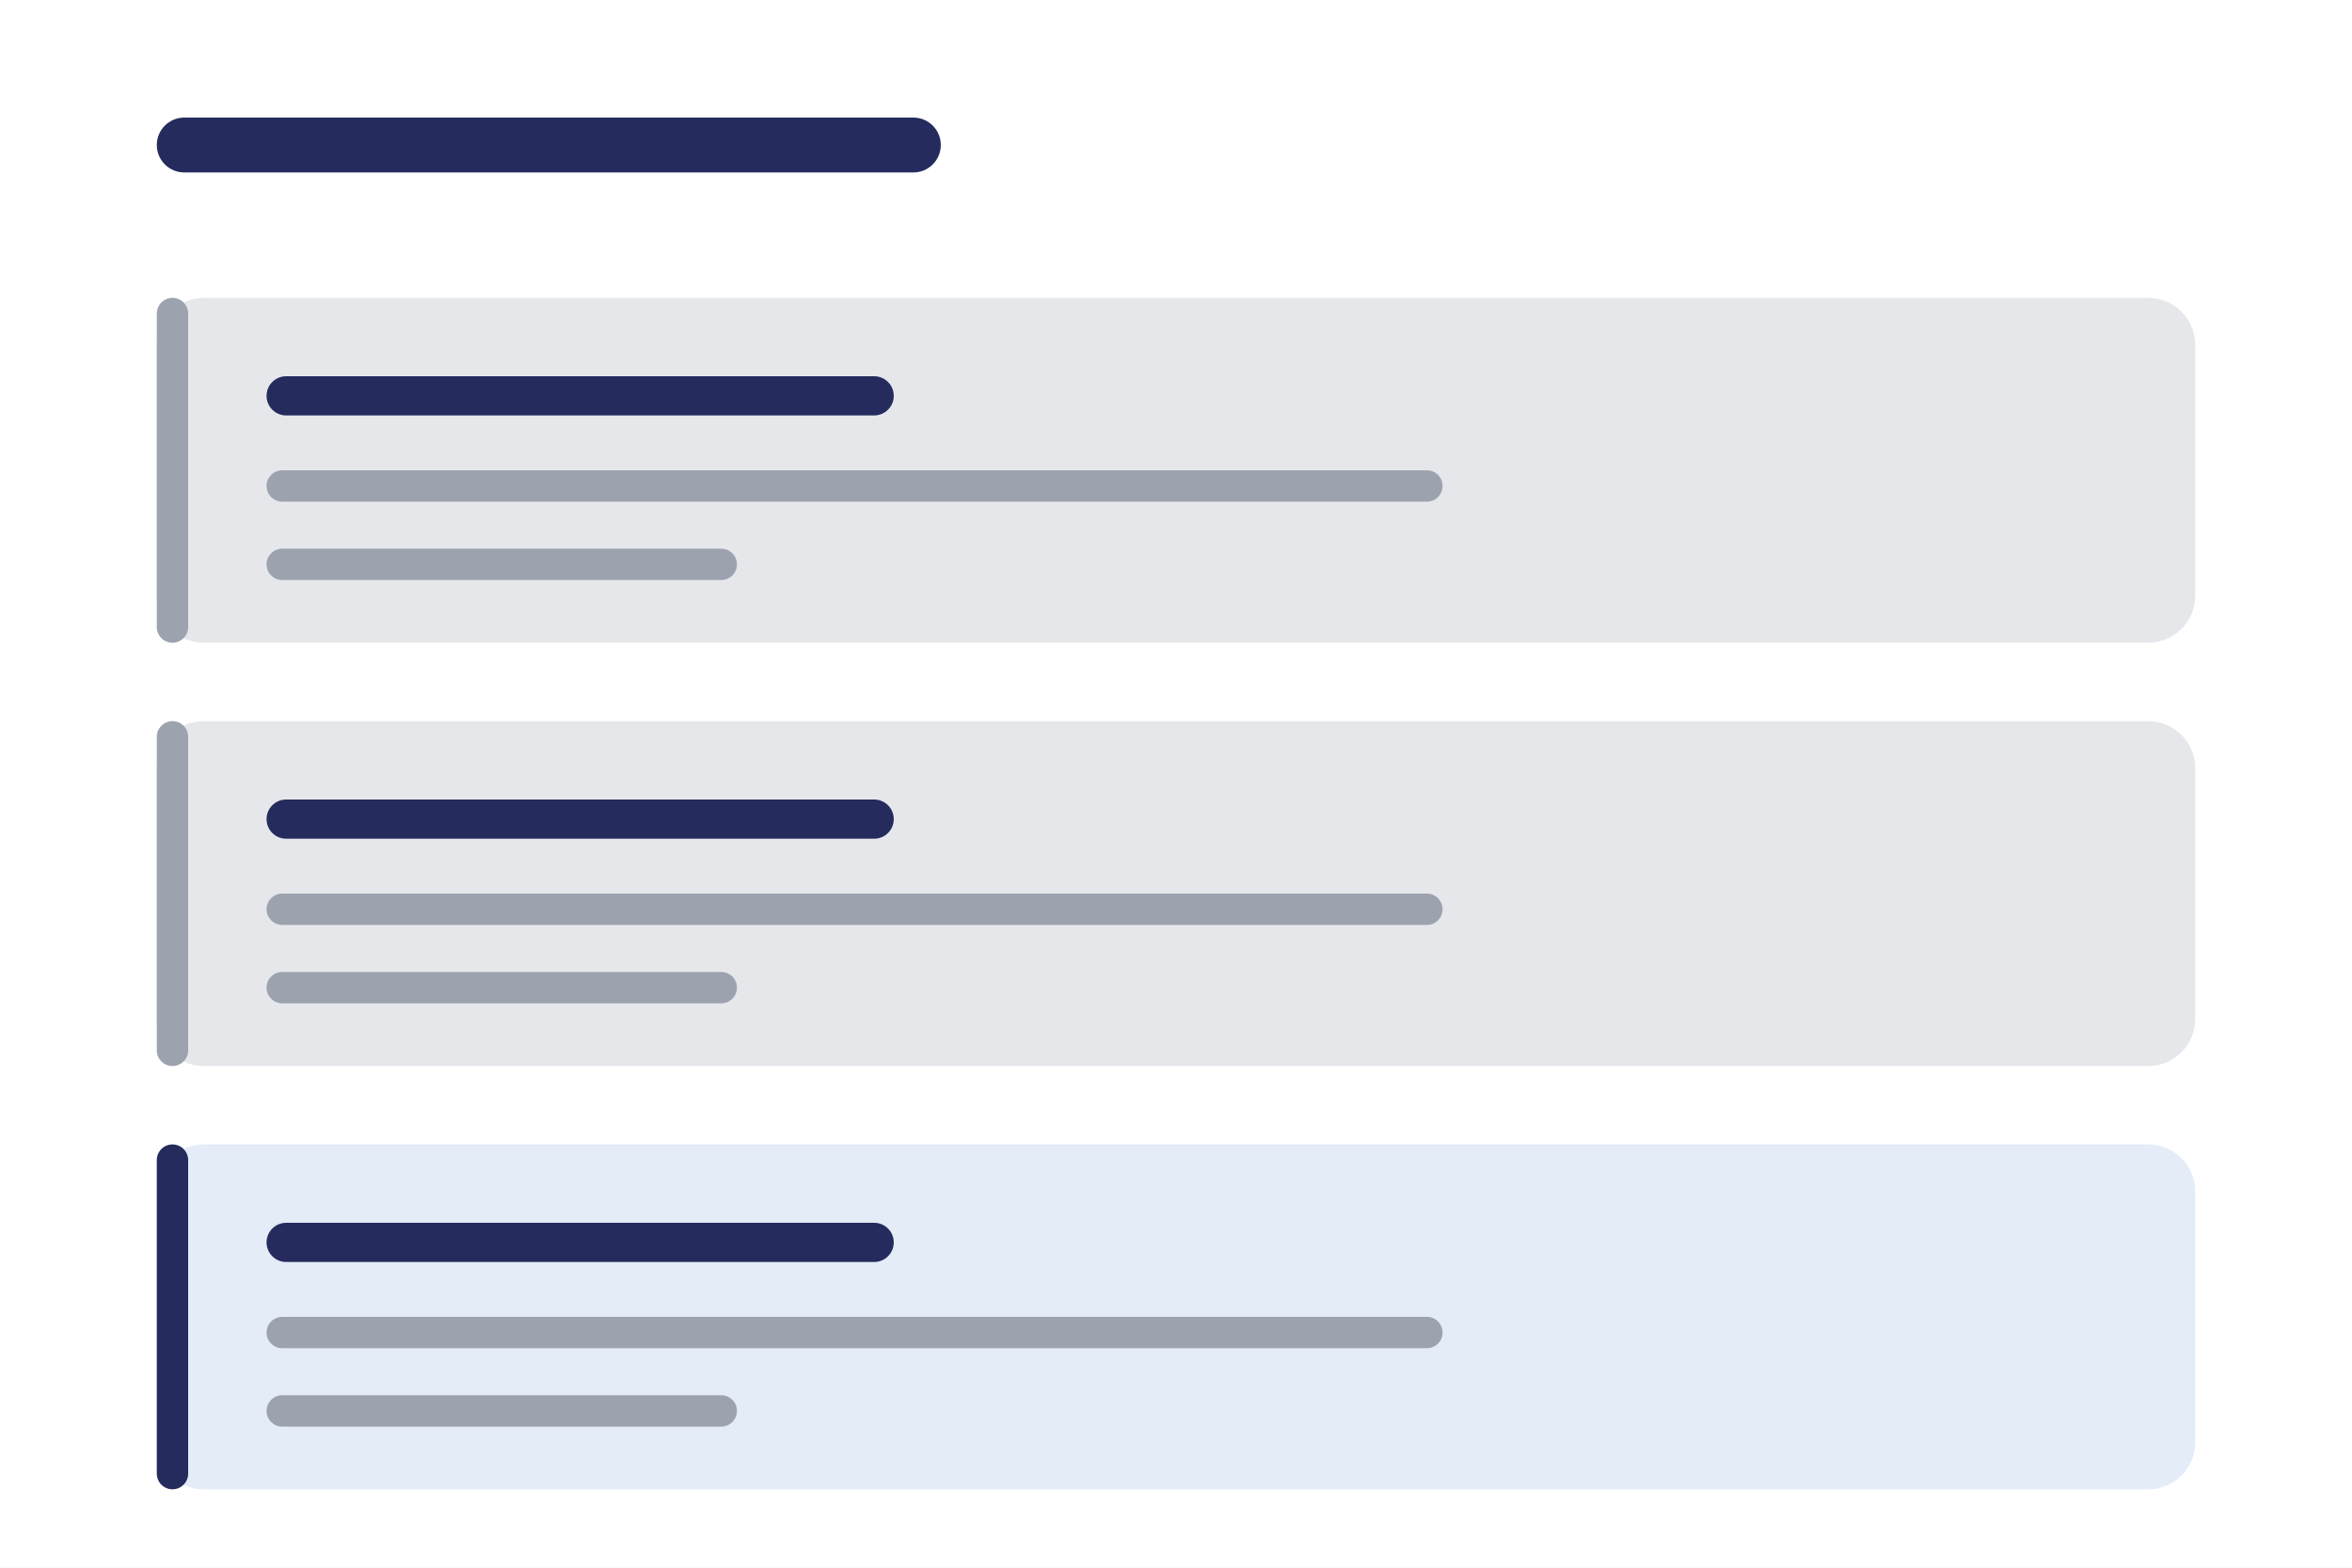
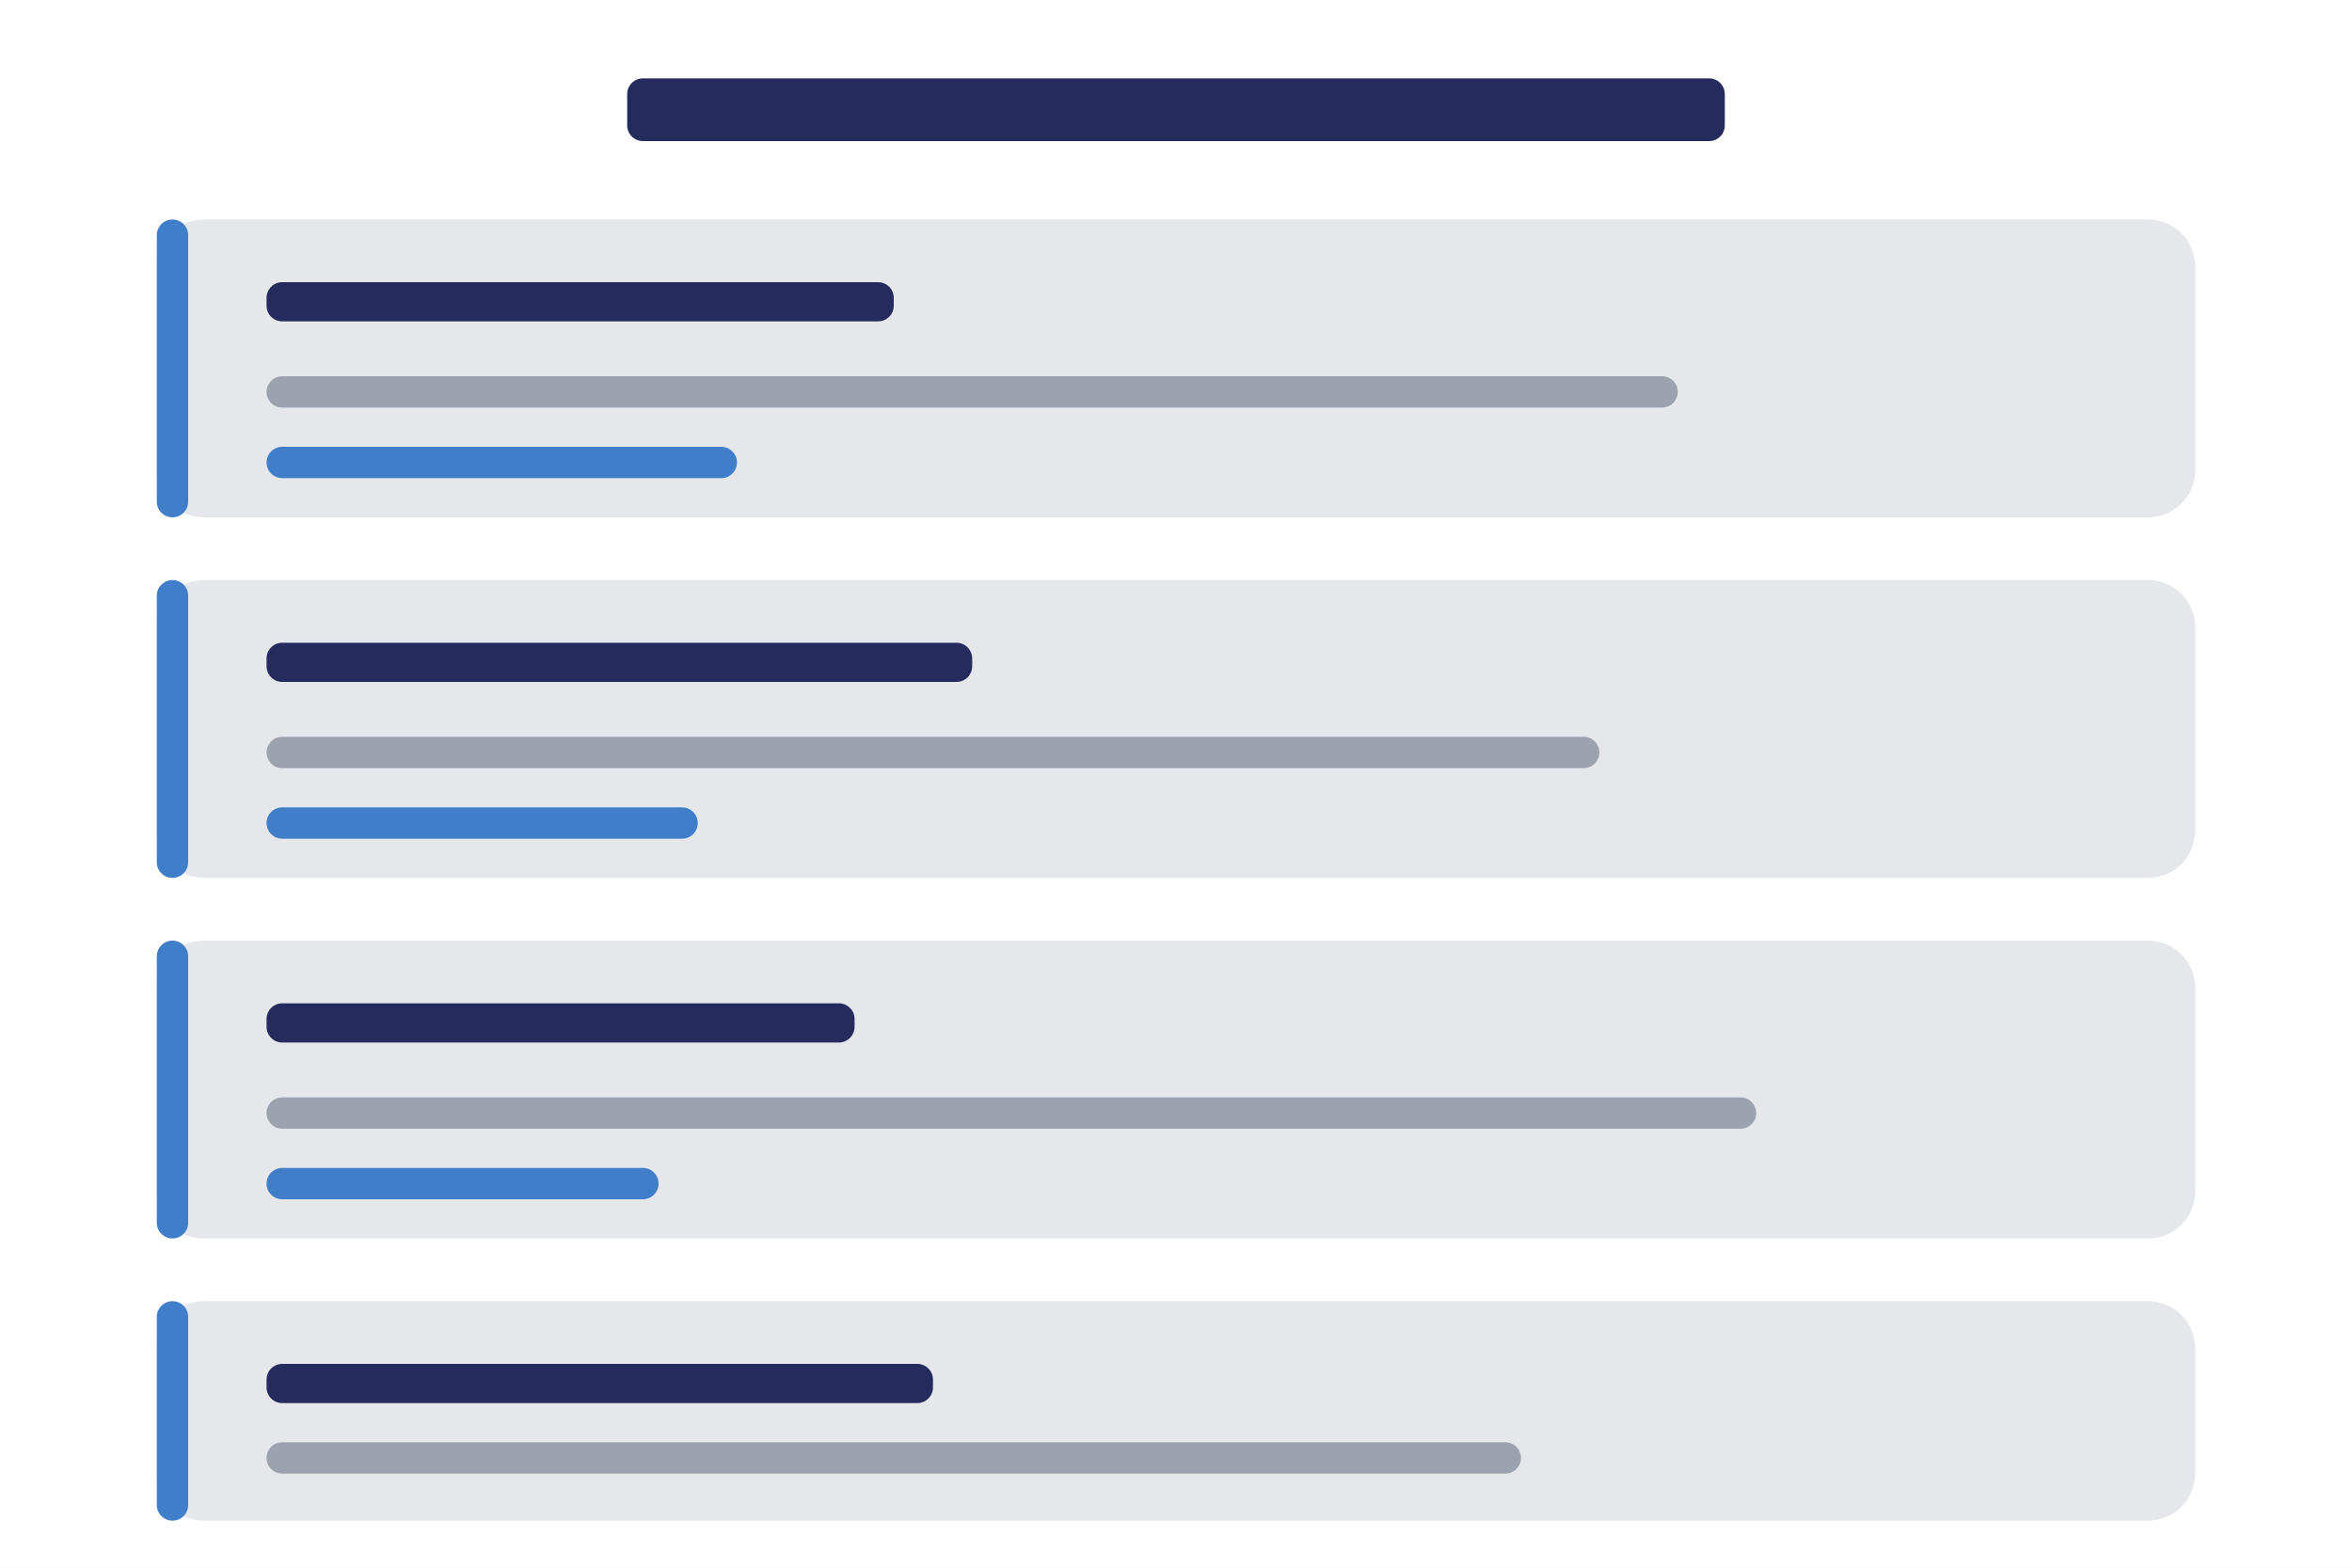
<svg xmlns="http://www.w3.org/2000/svg" width="300" height="200" viewBox="0 0 300 200">
-   <rect width="300" height="200" fill="#fff" />
-   <rect x="20" y="15" width="100" height="7" rx="3.5" fill="#252b5d" />
-   <rect x="20" y="38" width="260" height="44" rx="6" fill="#E5E7EB" />
-   <rect x="20" y="38" width="4" height="44" rx="2" fill="#9CA3AF" />
-   <rect x="34" y="48" width="80" height="5" rx="2.5" fill="#252b5d" />
-   <rect x="34" y="60" width="150" height="4" rx="2" fill="#9CA3AF" />
-   <rect x="34" y="70" width="60" height="4" rx="2" fill="#9CA3AF" />
-   <rect x="20" y="92" width="260" height="44" rx="6" fill="#E5E7EB" />
-   <rect x="20" y="92" width="4" height="44" rx="2" fill="#9CA3AF" />
-   <rect x="34" y="102" width="80" height="5" rx="2.5" fill="#252b5d" />
-   <rect x="34" y="114" width="150" height="4" rx="2" fill="#9CA3AF" />
-   <rect x="34" y="124" width="60" height="4" rx="2" fill="#9CA3AF" />
-   <rect x="20" y="146" width="260" height="44" rx="6" fill="#407ec9" opacity="0.15" />
-   <rect x="20" y="146" width="4" height="44" rx="2" fill="#252b5d" />
-   <rect x="34" y="156" width="80" height="5" rx="2.5" fill="#252b5d" />
-   <rect x="34" y="168" width="150" height="4" rx="2" fill="#9CA3AF" />
-   <rect x="34" y="178" width="60" height="4" rx="2" fill="#9CA3AF" />
+   <rect width="300" height="200" fill="white" />
+   <rect x="80" y="10" width="140" height="8" rx="2" fill="#252b5d" />
+   <rect x="20" y="28" width="260" height="38" rx="6" fill="#E5E7EB" />
+   <rect x="20" y="28" width="4" height="38" rx="2" fill="#407ec9" />
+   <rect x="34" y="36" width="80" height="5" rx="2" fill="#252b5d" />
+   <rect x="34" y="48" width="180" height="4" rx="2" fill="#9CA3AF" />
+   <rect x="34" y="57" width="60" height="4" rx="2" fill="#407ec9" />
+   <rect x="20" y="74" width="260" height="38" rx="6" fill="#E5E7EB" />
+   <rect x="20" y="74" width="4" height="38" rx="2" fill="#407ec9" />
+   <rect x="34" y="82" width="90" height="5" rx="2" fill="#252b5d" />
+   <rect x="34" y="94" width="170" height="4" rx="2" fill="#9CA3AF" />
+   <rect x="34" y="103" width="55" height="4" rx="2" fill="#407ec9" />
+   <rect x="20" y="120" width="260" height="38" rx="6" fill="#E5E7EB" />
+   <rect x="20" y="120" width="4" height="38" rx="2" fill="#407ec9" />
+   <rect x="34" y="128" width="75" height="5" rx="2" fill="#252b5d" />
+   <rect x="34" y="140" width="190" height="4" rx="2" fill="#9CA3AF" />
+   <rect x="34" y="149" width="50" height="4" rx="2" fill="#407ec9" />
+   <rect x="20" y="166" width="260" height="28" rx="6" fill="#E5E7EB" />
+   <rect x="20" y="166" width="4" height="28" rx="2" fill="#407ec9" />
+   <rect x="34" y="174" width="85" height="5" rx="2" fill="#252b5d" />
+   <rect x="34" y="184" width="160" height="4" rx="2" fill="#9CA3AF" />
</svg>
